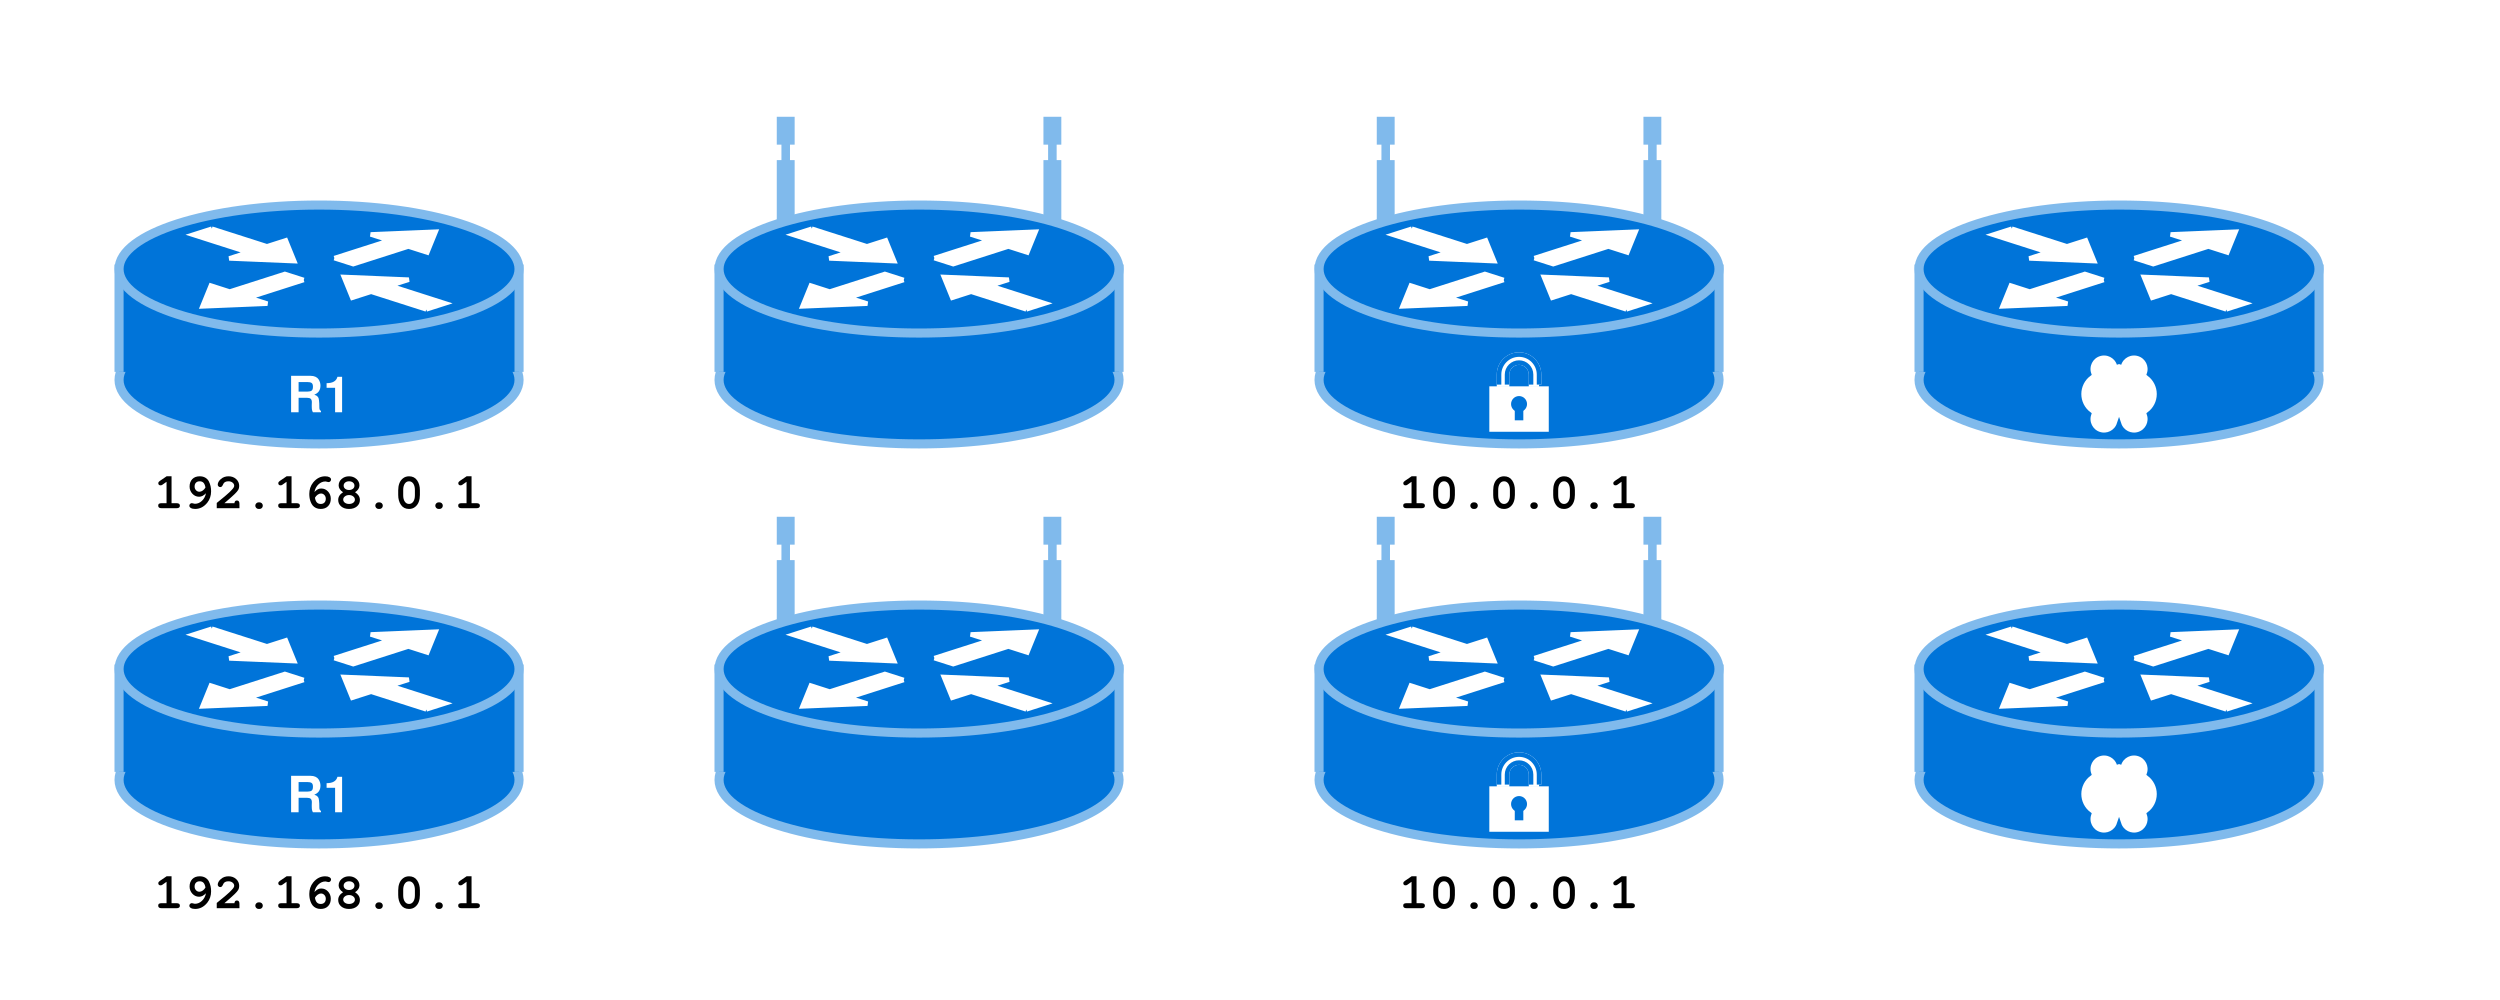
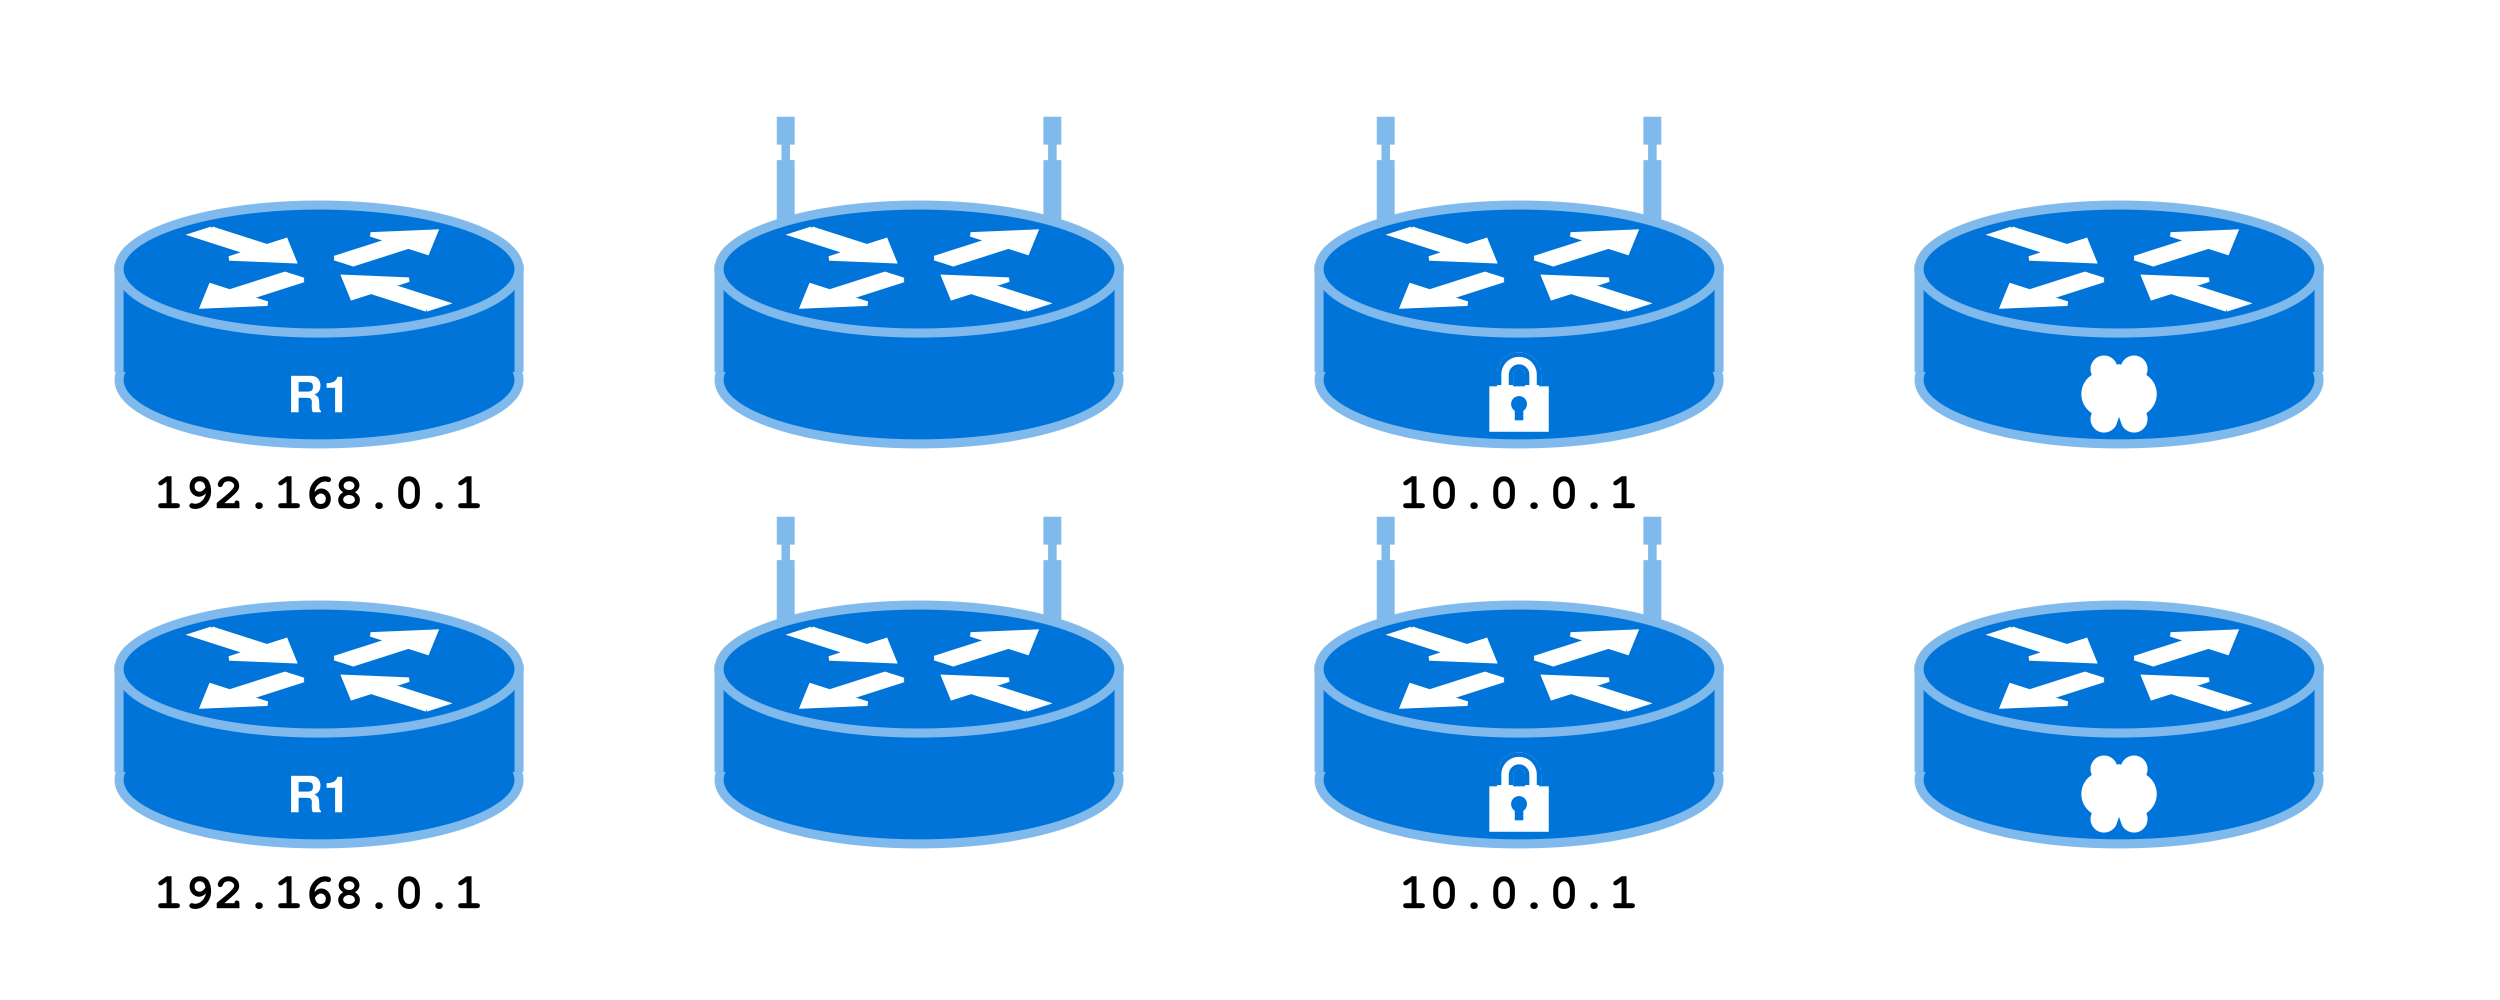
<svg xmlns="http://www.w3.org/2000/svg" xmlns:xlink="http://www.w3.org/1999/xlink" class="typst-doc" viewBox="0 0 550 220" width="550pt" height="220pt">
  <path class="typst-shape" fill="#ffffff" fill-rule="nonzero" d="M 0 0v 220 h 550 v -220 Z " />
  <g>
    <g class="typst-group" transform="matrix(1 0 0 1 26.19048 26.19048)">
      <g>
        <path class="typst-shape" fill="#0074d9" fill-rule="nonzero" stroke="#80baec" stroke-width="2" stroke-linecap="butt" stroke-linejoin="miter" stroke-miterlimit="4" transform="matrix(1 0 0 1 0 131.3073)" d="M 0 0m 44 0 c -24.278 0 -44 6.311 -44 14.08 c 0 7.769 19.722 14.08 44 14.08 c 24.278 0 44 -6.311 44 -14.08 c 0 -7.769 -19.722 -14.08 -44 -14.08 Z " />
        <path class="typst-shape" fill="#0074d9" fill-rule="nonzero" stroke="#80baec" stroke-width="2" stroke-linecap="butt" stroke-linejoin="miter" stroke-miterlimit="4" transform="matrix(1 0 0 1 0 121)" d="M 0 0m 88 22.627 v -22.627 h -88 v 22.627 " />
        <path class="typst-shape" fill="#0074d9" fill-rule="nonzero" stroke="#80baec" stroke-width="2" stroke-linecap="butt" stroke-linejoin="miter" stroke-miterlimit="4" transform="matrix(1 0 0 1 0 106.92)" d="M 0 0m 44 0 c -24.278 0 -44 6.311 -44 14.08 c 0 7.769 19.722 14.08 44 14.08 c 24.278 0 44 -6.311 44 -14.08 c 0 -7.769 -19.722 -14.08 -44 -14.08 Z " />
        <path class="typst-shape" fill="#ffffff" fill-rule="nonzero" stroke="#ffffff" stroke-width="1" stroke-linecap="butt" stroke-linejoin="miter" stroke-miterlimit="4" transform="matrix(1 0 0 1 47.37054 112.7862)" d="M 0 0m 0 5.808 l 12.134 -3.883 l -4.148 -1.327 l 14.312 -0.597 l -1.867 4.58 l -4.148 -1.327 l -12.134 3.883 l -4.148 -1.327 " />
        <path class="typst-shape" fill="#ffffff" fill-rule="nonzero" stroke="#ffffff" stroke-width="1" stroke-linecap="butt" stroke-linejoin="miter" stroke-miterlimit="4" transform="matrix(1 0 0 1 49.44472 122.7423)" d="M 0 0m 18.149 7.135 l -12.134 -3.883 l -4.148 1.327 l -1.867 -4.58 l 14.312 0.597 l -4.148 1.327 l 12.134 3.883 l -4.148 1.327 " />
        <path class="typst-shape" fill="#ffffff" fill-rule="nonzero" stroke="#ffffff" stroke-width="1" stroke-linecap="butt" stroke-linejoin="miter" stroke-miterlimit="4" transform="matrix(1 0 0 1 18.33202 122.0786)" d="M 0 0m 22.297 1.327 l -12.134 3.883 l 4.148 1.327 l -14.312 0.597 l 1.867 -4.58 l 4.148 1.327 l 12.134 -3.883 l 4.148 1.327 " />
        <path class="typst-shape" fill="#ffffff" fill-rule="nonzero" stroke="#ffffff" stroke-width="1" stroke-linecap="butt" stroke-linejoin="miter" stroke-miterlimit="4" transform="matrix(1 0 0 1 16.25784 112.1225)" d="M 0 0m 4.148 0 l 12.134 3.883 l 4.148 -1.327 l 1.867 4.58 l -14.312 -0.597 l 4.148 -1.327 l -12.134 -3.883 l 4.148 -1.327 " />
        <path class="typst-shape" fill="none" transform="matrix(1 0 0 1 7.7 167.2)" d="M 0 0h 72.6 v 6.578 h -72.6 v -6.578 Z " />
        <g class="typst-group">
          <g>
            <g class="typst-group" transform="matrix(1 0 0 1 7.7 167.2)">
              <g>
                <g class="typst-text" transform="matrix(1 0 0 -1 0 6.413)">
                  <use xlink:href="#gAD5EB83DE3575EF0AEABF66BC8C06A74" x="0" y="0" fill="#000000" fill-rule="nonzero" />
                  <use xlink:href="#g5341F66EBD9817A9ED64414594E0AEAB" x="6.6" y="0" fill="#000000" fill-rule="nonzero" />
                  <use xlink:href="#g95AF3AF6B57728C67E6E00ECDDE938D9" x="13.2" y="0" fill="#000000" fill-rule="nonzero" />
                  <use xlink:href="#gBE8D222A7AB0D4CBB9185244491A145A" x="19.8" y="0" fill="#000000" fill-rule="nonzero" />
                  <use xlink:href="#gAD5EB83DE3575EF0AEABF66BC8C06A74" x="26.4" y="0" fill="#000000" fill-rule="nonzero" />
                  <use xlink:href="#g111BDBC99162F7C446355B40910C3C68" x="33" y="0" fill="#000000" fill-rule="nonzero" />
                  <use xlink:href="#gBBE9669E72B19A41C014DB0A49022F66" x="39.6" y="0" fill="#000000" fill-rule="nonzero" />
                  <use xlink:href="#gBE8D222A7AB0D4CBB9185244491A145A" x="46.2" y="0" fill="#000000" fill-rule="nonzero" />
                  <use xlink:href="#g9B280591D7F9439390BE7582903A8F70" x="52.8" y="0" fill="#000000" fill-rule="nonzero" />
                  <use xlink:href="#gBE8D222A7AB0D4CBB9185244491A145A" x="59.4" y="0" fill="#000000" fill-rule="nonzero" />
                  <use xlink:href="#gAD5EB83DE3575EF0AEABF66BC8C06A74" x="66" y="0" fill="#000000" fill-rule="nonzero" />
                </g>
              </g>
            </g>
          </g>
        </g>
        <path class="typst-shape" fill="none" transform="matrix(1 0 0 1 36.971 144.4905)" d="M 0 0h 14.058 v 8.019 h -14.058 v -8.019 Z " />
        <g class="typst-group">
          <g>
            <g class="typst-group" transform="matrix(1 0 0 1 36.971 144.4905)">
              <g>
                <g class="typst-text" transform="matrix(1 0 0 -1 0 8.019)">
                  <use xlink:href="#gA4513EC3C7C2441CAD903B01A789F1DA" x="0" y="0" fill="#ffffff" fill-rule="nonzero" />
                  <use xlink:href="#gED3F80EFA9708747C467FDAD0A88BD5F" x="7.942" y="0" fill="#ffffff" fill-rule="nonzero" />
                </g>
              </g>
            </g>
          </g>
        </g>
        <path class="typst-shape" fill="#80baec" fill-rule="nonzero" stroke="#80baec" stroke-width="1" stroke-linecap="butt" stroke-linejoin="miter" stroke-miterlimit="4" transform="matrix(1 0 0 1 145.2 88)" d="M 0 0m 0 29.333 v -19.8 h 1.027 v -4.4 h -1.027 v -5.133 h 2.933 v 5.133 h -1.027 v 4.4 h 1.027 v 19.8 " />
        <path class="typst-shape" fill="#80baec" fill-rule="nonzero" stroke="#80baec" stroke-width="1" stroke-linecap="butt" stroke-linejoin="miter" stroke-miterlimit="4" transform="matrix(1 0 0 1 203.8667 88)" d="M 0 0m 0 29.333 v -19.8 h 1.027 v -4.4 h -1.027 v -5.133 h 2.933 v 5.133 h -1.027 v 4.4 h 1.027 v 19.8 " />
        <path class="typst-shape" fill="#0074d9" fill-rule="nonzero" stroke="#80baec" stroke-width="2" stroke-linecap="butt" stroke-linejoin="miter" stroke-miterlimit="4" transform="matrix(1 0 0 1 132 131.3073)" d="M 0 0m 44 0 c -24.278 0 -44 6.311 -44 14.08 c 0 7.769 19.722 14.08 44 14.08 c 24.278 0 44 -6.311 44 -14.08 c 0 -7.769 -19.722 -14.08 -44 -14.08 Z " />
        <path class="typst-shape" fill="#0074d9" fill-rule="nonzero" stroke="#80baec" stroke-width="2" stroke-linecap="butt" stroke-linejoin="miter" stroke-miterlimit="4" transform="matrix(1 0 0 1 132 121)" d="M 0 0m 88 22.627 v -22.627 h -88 v 22.627 " />
        <path class="typst-shape" fill="#0074d9" fill-rule="nonzero" stroke="#80baec" stroke-width="2" stroke-linecap="butt" stroke-linejoin="miter" stroke-miterlimit="4" transform="matrix(1 0 0 1 132 106.92)" d="M 0 0m 44 0 c -24.278 0 -44 6.311 -44 14.08 c 0 7.769 19.722 14.08 44 14.08 c 24.278 0 44 -6.311 44 -14.08 c 0 -7.769 -19.722 -14.08 -44 -14.08 Z " />
        <path class="typst-shape" fill="#ffffff" fill-rule="nonzero" stroke="#ffffff" stroke-width="1" stroke-linecap="butt" stroke-linejoin="miter" stroke-miterlimit="4" transform="matrix(1 0 0 1 179.3705 112.7862)" d="M 0 0m 0 5.808 l 12.134 -3.883 l -4.148 -1.327 l 14.312 -0.597 l -1.867 4.58 l -4.148 -1.327 l -12.134 3.883 l -4.148 -1.327 " />
        <path class="typst-shape" fill="#ffffff" fill-rule="nonzero" stroke="#ffffff" stroke-width="1" stroke-linecap="butt" stroke-linejoin="miter" stroke-miterlimit="4" transform="matrix(1 0 0 1 181.4447 122.7423)" d="M 0 0m 18.149 7.135 l -12.134 -3.883 l -4.148 1.327 l -1.867 -4.58 l 14.312 0.597 l -4.148 1.327 l 12.134 3.883 l -4.148 1.327 " />
        <path class="typst-shape" fill="#ffffff" fill-rule="nonzero" stroke="#ffffff" stroke-width="1" stroke-linecap="butt" stroke-linejoin="miter" stroke-miterlimit="4" transform="matrix(1 0 0 1 150.332 122.0786)" d="M 0 0m 22.297 1.327 l -12.134 3.883 l 4.148 1.327 l -14.312 0.597 l 1.867 -4.58 l 4.148 1.327 l 12.134 -3.883 l 4.148 1.327 " />
        <path class="typst-shape" fill="#ffffff" fill-rule="nonzero" stroke="#ffffff" stroke-width="1" stroke-linecap="butt" stroke-linejoin="miter" stroke-miterlimit="4" transform="matrix(1 0 0 1 148.2578 112.1225)" d="M 0 0m 4.148 0 l 12.134 3.883 l 4.148 -1.327 l 1.867 4.58 l -14.312 -0.597 l 4.148 -1.327 l -12.134 -3.883 l 4.148 -1.327 " />
        <path class="typst-shape" fill="#80baec" fill-rule="nonzero" stroke="#80baec" stroke-width="1" stroke-linecap="butt" stroke-linejoin="miter" stroke-miterlimit="4" transform="matrix(1 0 0 1 277.2 88)" d="M 0 0m 0 29.333 v -19.8 h 1.027 v -4.4 h -1.027 v -5.133 h 2.933 v 5.133 h -1.027 v 4.4 h 1.027 v 19.8 " />
        <path class="typst-shape" fill="#80baec" fill-rule="nonzero" stroke="#80baec" stroke-width="1" stroke-linecap="butt" stroke-linejoin="miter" stroke-miterlimit="4" transform="matrix(1 0 0 1 335.8667 88)" d="M 0 0m 0 29.333 v -19.8 h 1.027 v -4.4 h -1.027 v -5.133 h 2.933 v 5.133 h -1.027 v 4.4 h 1.027 v 19.8 " />
        <path class="typst-shape" fill="#0074d9" fill-rule="nonzero" stroke="#80baec" stroke-width="2" stroke-linecap="butt" stroke-linejoin="miter" stroke-miterlimit="4" transform="matrix(1 0 0 1 264 131.3073)" d="M 0 0m 44 0 c -24.278 0 -44 6.311 -44 14.08 c 0 7.769 19.722 14.08 44 14.08 c 24.278 0 44 -6.311 44 -14.08 c 0 -7.769 -19.722 -14.08 -44 -14.08 Z " />
        <path class="typst-shape" fill="#0074d9" fill-rule="nonzero" stroke="#80baec" stroke-width="2" stroke-linecap="butt" stroke-linejoin="miter" stroke-miterlimit="4" transform="matrix(1 0 0 1 264 121)" d="M 0 0m 88 22.627 v -22.627 h -88 v 22.627 " />
        <path class="typst-shape" fill="#0074d9" fill-rule="nonzero" stroke="#80baec" stroke-width="2" stroke-linecap="butt" stroke-linejoin="miter" stroke-miterlimit="4" transform="matrix(1 0 0 1 264 106.92)" d="M 0 0m 44 0 c -24.278 0 -44 6.311 -44 14.08 c 0 7.769 19.722 14.08 44 14.08 c 24.278 0 44 -6.311 44 -14.08 c 0 -7.769 -19.722 -14.08 -44 -14.08 Z " />
        <path class="typst-shape" fill="#ffffff" fill-rule="nonzero" stroke="#ffffff" stroke-width="1" stroke-linecap="butt" stroke-linejoin="miter" stroke-miterlimit="4" transform="matrix(1 0 0 1 311.3705 112.7862)" d="M 0 0m 0 5.808 l 12.134 -3.883 l -4.148 -1.327 l 14.312 -0.597 l -1.867 4.58 l -4.148 -1.327 l -12.134 3.883 l -4.148 -1.327 " />
        <path class="typst-shape" fill="#ffffff" fill-rule="nonzero" stroke="#ffffff" stroke-width="1" stroke-linecap="butt" stroke-linejoin="miter" stroke-miterlimit="4" transform="matrix(1 0 0 1 313.4447 122.7423)" d="M 0 0m 18.149 7.135 l -12.134 -3.883 l -4.148 1.327 l -1.867 -4.58 l 14.312 0.597 l -4.148 1.327 l 12.134 3.883 l -4.148 1.327 " />
        <path class="typst-shape" fill="#ffffff" fill-rule="nonzero" stroke="#ffffff" stroke-width="1" stroke-linecap="butt" stroke-linejoin="miter" stroke-miterlimit="4" transform="matrix(1 0 0 1 282.332 122.0786)" d="M 0 0m 22.297 1.327 l -12.134 3.883 l 4.148 1.327 l -14.312 0.597 l 1.867 -4.58 l 4.148 1.327 l 12.134 -3.883 l 4.148 1.327 " />
        <path class="typst-shape" fill="#ffffff" fill-rule="nonzero" stroke="#ffffff" stroke-width="1" stroke-linecap="butt" stroke-linejoin="miter" stroke-miterlimit="4" transform="matrix(1 0 0 1 280.2578 112.1225)" d="M 0 0m 4.148 0 l 12.134 3.883 l 4.148 -1.327 l 1.867 4.58 l -14.312 -0.597 l 4.148 -1.327 l -12.134 -3.883 l 4.148 -1.327 " />
        <path class="typst-shape" fill="none" transform="matrix(1 0 0 1 281.6 167.2)" d="M 0 0h 52.8 v 6.578 h -52.8 v -6.578 Z " />
        <g class="typst-group">
          <g>
            <g class="typst-group" transform="matrix(1 0 0 1 281.6 167.2)">
              <g>
                <g class="typst-text" transform="matrix(1 0 0 -1 0 6.413)">
                  <use xlink:href="#gAD5EB83DE3575EF0AEABF66BC8C06A74" x="0" y="0" fill="#000000" fill-rule="nonzero" />
                  <use xlink:href="#g9B280591D7F9439390BE7582903A8F70" x="6.6" y="0" fill="#000000" fill-rule="nonzero" />
                  <use xlink:href="#gBE8D222A7AB0D4CBB9185244491A145A" x="13.2" y="0" fill="#000000" fill-rule="nonzero" />
                  <use xlink:href="#g9B280591D7F9439390BE7582903A8F70" x="19.8" y="0" fill="#000000" fill-rule="nonzero" />
                  <use xlink:href="#gBE8D222A7AB0D4CBB9185244491A145A" x="26.4" y="0" fill="#000000" fill-rule="nonzero" />
                  <use xlink:href="#g9B280591D7F9439390BE7582903A8F70" x="33" y="0" fill="#000000" fill-rule="nonzero" />
                  <use xlink:href="#gBE8D222A7AB0D4CBB9185244491A145A" x="39.6" y="0" fill="#000000" fill-rule="nonzero" />
                  <use xlink:href="#gAD5EB83DE3575EF0AEABF66BC8C06A74" x="46.2" y="0" fill="#000000" fill-rule="nonzero" />
                </g>
              </g>
            </g>
          </g>
        </g>
        <path class="typst-shape" fill="#ffffff" fill-rule="nonzero" stroke="#0074d9" stroke-width="1" stroke-linecap="butt" stroke-linejoin="miter" stroke-miterlimit="4" transform="matrix(1 0 0 1 300.96 146.3)" d="M 0 0v 11 h 14.08 v -11 h -14.08 Z " />
        <path class="typst-shape" fill="#0074d9" fill-rule="nonzero" stroke="#0074d9" stroke-width="1" stroke-linecap="butt" stroke-linejoin="miter" stroke-miterlimit="4" transform="matrix(1 0 0 1 306.7429 149.4429)" d="M 0 0m 1.257 0 c -0.694 0 -1.257 0.563 -1.257 1.257 c 0 0.694 0.563 1.257 1.257 1.257 c 0.694 0 1.257 -0.563 1.257 -1.257 c 0 -0.694 -0.563 -1.257 -1.257 -1.257 Z " />
        <path class="typst-shape" fill="#0074d9" fill-rule="nonzero" stroke="#0074d9" stroke-width="1" stroke-linecap="butt" stroke-linejoin="miter" stroke-miterlimit="4" transform="matrix(1 0 0 1 307.56 151.7593)" d="M 0 0v 2.021 h 0.88 v -2.021 " />
-         <path class="typst-shape" fill="#ffffff" fill-rule="nonzero" stroke="#ffffff" stroke-width="1" stroke-linecap="butt" stroke-linejoin="miter" stroke-miterlimit="4" transform="matrix(1 0 0 1 303.6 139.8173)" d="M 0 0m 8.8 6.6 v -2.2 c 0 -2.43 -1.97 -4.4 -4.4 -4.4 c -2.43 0 -4.4 1.97 -4.4 4.4 v 2.2 h 1.76 v -2.2 c 0 -1.458 1.182 -2.64 2.64 -2.64 c 1.458 0 2.64 1.182 2.64 2.64 v 2.2 h 1.76 " />
-         <path class="typst-shape" fill="none" stroke="#0074d9" stroke-width="1" stroke-linecap="butt" stroke-linejoin="miter" stroke-miterlimit="4" transform="matrix(1 0 0 1 303.6 139.8173)" d="M 0 0m 8.8 6.6 v -2.2 c 0 -2.43 -1.97 -4.4 -4.4 -4.4 c -2.43 0 -4.4 1.97 -4.4 4.4 v 2.2 " />
-         <path class="typst-shape" fill="none" stroke="#0074d9" stroke-width="1" stroke-linecap="butt" stroke-linejoin="miter" stroke-miterlimit="4" transform="matrix(1 0 0 1 305.36 141.5773)" d="M 0 0m 5.28 4.84 v -2.2 c 0 -1.458 -1.182 -2.64 -2.64 -2.64 c -1.458 0 -2.64 1.182 -2.64 2.64 v 2.2 " />
+         <path class="typst-shape" fill="#ffffff" fill-rule="nonzero" stroke="#ffffff" stroke-width="1" stroke-linecap="butt" stroke-linejoin="miter" stroke-miterlimit="4" transform="matrix(1 0 0 1 303.644 139.8613)" d="M 0 0m 8.712 6.666 v -2.31 c 0 -2.406 -1.95 -4.356 -4.356 -4.356 c -2.406 0 -4.356 1.95 -4.356 4.356 v 2.31 l 2.552 0.11 v -2.42 c 0 -0.996 0.808 -1.804 1.804 -1.804 c 0.996 0 1.804 0.808 1.804 1.804 v 2.42 l 2.552 -0.22 " />
+         <path class="typst-shape" fill="none" stroke="#0074d9" stroke-width="1" stroke-linecap="butt" stroke-linejoin="miter" stroke-miterlimit="4" transform="matrix(1 0 0 1 303.6 139.8173)" d="M 0 0m 8.8 6.71 v -2.31 c 0 -2.43 -1.97 -4.4 -4.4 -4.4 c -2.43 0 -4.4 1.97 -4.4 4.4 v 2.31 " />
+         <path class="typst-shape" fill="none" stroke="#0074d9" stroke-width="1" stroke-linecap="butt" stroke-linejoin="miter" stroke-miterlimit="4" transform="matrix(1 0 0 1 306.24 142.4573)" d="M 0 0m 3.52 4.07 v -2.31 c 0 -0.972 -0.788 -1.76 -1.76 -1.76 c -0.972 0 -1.76 0.788 -1.76 1.76 v 2.31 " />
        <path class="typst-shape" fill="#0074d9" fill-rule="nonzero" stroke="#80baec" stroke-width="2" stroke-linecap="butt" stroke-linejoin="miter" stroke-miterlimit="4" transform="matrix(1 0 0 1 396 131.3073)" d="M 0 0m 44 0 c -24.278 0 -44 6.311 -44 14.08 c 0 7.769 19.722 14.08 44 14.08 c 24.278 0 44 -6.311 44 -14.08 c 0 -7.769 -19.722 -14.08 -44 -14.08 Z " />
        <path class="typst-shape" fill="#0074d9" fill-rule="nonzero" stroke="#80baec" stroke-width="2" stroke-linecap="butt" stroke-linejoin="miter" stroke-miterlimit="4" transform="matrix(1 0 0 1 396 121)" d="M 0 0m 88 22.627 v -22.627 h -88 v 22.627 " />
        <path class="typst-shape" fill="#0074d9" fill-rule="nonzero" stroke="#80baec" stroke-width="2" stroke-linecap="butt" stroke-linejoin="miter" stroke-miterlimit="4" transform="matrix(1 0 0 1 396 106.92)" d="M 0 0m 44 0 c -24.278 0 -44 6.311 -44 14.08 c 0 7.769 19.722 14.08 44 14.08 c 24.278 0 44 -6.311 44 -14.08 c 0 -7.769 -19.722 -14.08 -44 -14.08 Z " />
        <path class="typst-shape" fill="#ffffff" fill-rule="nonzero" stroke="#ffffff" stroke-width="1" stroke-linecap="butt" stroke-linejoin="miter" stroke-miterlimit="4" transform="matrix(1 0 0 1 443.3705 112.7862)" d="M 0 0m 0 5.808 l 12.134 -3.883 l -4.148 -1.327 l 14.312 -0.597 l -1.867 4.58 l -4.148 -1.327 l -12.134 3.883 l -4.148 -1.327 " />
        <path class="typst-shape" fill="#ffffff" fill-rule="nonzero" stroke="#ffffff" stroke-width="1" stroke-linecap="butt" stroke-linejoin="miter" stroke-miterlimit="4" transform="matrix(1 0 0 1 445.4447 122.7423)" d="M 0 0m 18.149 7.135 l -12.134 -3.883 l -4.148 1.327 l -1.867 -4.58 l 14.312 0.597 l -4.148 1.327 l 12.134 3.883 l -4.148 1.327 " />
        <path class="typst-shape" fill="#ffffff" fill-rule="nonzero" stroke="#ffffff" stroke-width="1" stroke-linecap="butt" stroke-linejoin="miter" stroke-miterlimit="4" transform="matrix(1 0 0 1 414.332 122.0786)" d="M 0 0m 22.297 1.327 l -12.134 3.883 l 4.148 1.327 l -14.312 0.597 l 1.867 -4.58 l 4.148 1.327 l 12.134 -3.883 l 4.148 1.327 " />
        <path class="typst-shape" fill="#ffffff" fill-rule="nonzero" stroke="#ffffff" stroke-width="1" stroke-linecap="butt" stroke-linejoin="miter" stroke-miterlimit="4" transform="matrix(1 0 0 1 412.2578 112.1225)" d="M 0 0m 4.148 0 l 12.134 3.883 l 4.148 -1.327 l 1.867 4.58 l -14.312 -0.597 l 4.148 -1.327 l -12.134 -3.883 l 4.148 -1.327 " />
        <path class="typst-shape" fill="#ffffff" fill-rule="nonzero" stroke="#0074d9" stroke-width="1" stroke-linecap="butt" stroke-linejoin="miter" stroke-miterlimit="4" transform="matrix(1 0 0 1 431.2 139.5206)" d="M 0 0m 8.8 2.379 c 0.608 -1.823 2.577 -2.808 4.4 -2.2 c 1.823 0.608 2.808 2.577 2.2 4.4 c 1.385 1.039 2.2 2.669 2.2 4.4 c 0 1.731 -0.815 3.361 -2.2 4.4 c 0.608 1.823 -0.377 3.792 -2.2 4.4 c -1.823 0.608 -3.792 -0.377 -4.4 -2.2 c -0.608 1.823 -2.577 2.808 -4.4 2.2 c -1.823 -0.608 -2.808 -2.577 -2.2 -4.4 c -1.385 -1.039 -2.2 -2.669 -2.2 -4.4 c 0 -1.731 0.815 -3.361 2.2 -4.4 c -0.608 -1.823 0.377 -3.792 2.2 -4.4 c 1.823 -0.608 3.792 0.377 4.4 2.2 " />
        <path class="typst-shape" fill="#0074d9" fill-rule="nonzero" stroke="#80baec" stroke-width="2" stroke-linecap="butt" stroke-linejoin="miter" stroke-miterlimit="4" transform="matrix(1 0 0 1 0 43.30728)" d="M 0 0m 44 0 c -24.278 0 -44 6.311 -44 14.08 c 0 7.769 19.722 14.08 44 14.08 c 24.278 0 44 -6.311 44 -14.08 c 0 -7.769 -19.722 -14.08 -44 -14.08 Z " />
        <path class="typst-shape" fill="#0074d9" fill-rule="nonzero" stroke="#80baec" stroke-width="2" stroke-linecap="butt" stroke-linejoin="miter" stroke-miterlimit="4" transform="matrix(1 0 0 1 0 33)" d="M 0 0m 88 22.627 v -22.627 h -88 v 22.627 " />
        <path class="typst-shape" fill="#0074d9" fill-rule="nonzero" stroke="#80baec" stroke-width="2" stroke-linecap="butt" stroke-linejoin="miter" stroke-miterlimit="4" transform="matrix(1 0 0 1 0 18.92)" d="M 0 0m 44 0 c -24.278 0 -44 6.311 -44 14.08 c 0 7.769 19.722 14.08 44 14.08 c 24.278 0 44 -6.311 44 -14.08 c 0 -7.769 -19.722 -14.08 -44 -14.08 Z " />
        <path class="typst-shape" fill="#ffffff" fill-rule="nonzero" stroke="#ffffff" stroke-width="1" stroke-linecap="butt" stroke-linejoin="miter" stroke-miterlimit="4" transform="matrix(1 0 0 1 47.37054 24.78625)" d="M 0 0m 0 5.808 l 12.134 -3.883 l -4.148 -1.327 l 14.312 -0.597 l -1.867 4.58 l -4.148 -1.327 l -12.134 3.883 l -4.148 -1.327 " />
        <path class="typst-shape" fill="#ffffff" fill-rule="nonzero" stroke="#ffffff" stroke-width="1" stroke-linecap="butt" stroke-linejoin="miter" stroke-miterlimit="4" transform="matrix(1 0 0 1 49.44472 34.74231)" d="M 0 0m 18.149 7.135 l -12.134 -3.883 l -4.148 1.327 l -1.867 -4.58 l 14.312 0.597 l -4.148 1.327 l 12.134 3.883 l -4.148 1.327 " />
        <path class="typst-shape" fill="#ffffff" fill-rule="nonzero" stroke="#ffffff" stroke-width="1" stroke-linecap="butt" stroke-linejoin="miter" stroke-miterlimit="4" transform="matrix(1 0 0 1 18.33202 34.07857)" d="M 0 0m 22.297 1.327 l -12.134 3.883 l 4.148 1.327 l -14.312 0.597 l 1.867 -4.58 l 4.148 1.327 l 12.134 -3.883 l 4.148 1.327 " />
        <path class="typst-shape" fill="#ffffff" fill-rule="nonzero" stroke="#ffffff" stroke-width="1" stroke-linecap="butt" stroke-linejoin="miter" stroke-miterlimit="4" transform="matrix(1 0 0 1 16.25784 24.12251)" d="M 0 0m 4.148 0 l 12.134 3.883 l 4.148 -1.327 l 1.867 4.58 l -14.312 -0.597 l 4.148 -1.327 l -12.134 -3.883 l 4.148 -1.327 " />
        <path class="typst-shape" fill="none" transform="matrix(1 0 0 1 7.7 79.2)" d="M 0 0h 72.6 v 6.578 h -72.6 v -6.578 Z " />
        <g class="typst-group">
          <g>
            <g class="typst-group" transform="matrix(1 0 0 1 7.7 79.2)">
              <g>
                <g class="typst-text" transform="matrix(1 0 0 -1 0 6.413)">
                  <use xlink:href="#gAD5EB83DE3575EF0AEABF66BC8C06A74" x="0" y="0" fill="#000000" fill-rule="nonzero" />
                  <use xlink:href="#g5341F66EBD9817A9ED64414594E0AEAB" x="6.6" y="0" fill="#000000" fill-rule="nonzero" />
                  <use xlink:href="#g95AF3AF6B57728C67E6E00ECDDE938D9" x="13.2" y="0" fill="#000000" fill-rule="nonzero" />
                  <use xlink:href="#gBE8D222A7AB0D4CBB9185244491A145A" x="19.8" y="0" fill="#000000" fill-rule="nonzero" />
                  <use xlink:href="#gAD5EB83DE3575EF0AEABF66BC8C06A74" x="26.4" y="0" fill="#000000" fill-rule="nonzero" />
                  <use xlink:href="#g111BDBC99162F7C446355B40910C3C68" x="33" y="0" fill="#000000" fill-rule="nonzero" />
                  <use xlink:href="#gBBE9669E72B19A41C014DB0A49022F66" x="39.6" y="0" fill="#000000" fill-rule="nonzero" />
                  <use xlink:href="#gBE8D222A7AB0D4CBB9185244491A145A" x="46.2" y="0" fill="#000000" fill-rule="nonzero" />
                  <use xlink:href="#g9B280591D7F9439390BE7582903A8F70" x="52.8" y="0" fill="#000000" fill-rule="nonzero" />
                  <use xlink:href="#gBE8D222A7AB0D4CBB9185244491A145A" x="59.4" y="0" fill="#000000" fill-rule="nonzero" />
                  <use xlink:href="#gAD5EB83DE3575EF0AEABF66BC8C06A74" x="66" y="0" fill="#000000" fill-rule="nonzero" />
                </g>
              </g>
            </g>
          </g>
        </g>
        <path class="typst-shape" fill="none" transform="matrix(1 0 0 1 36.971 56.4905)" d="M 0 0h 14.058 v 8.019 h -14.058 v -8.019 Z " />
        <g class="typst-group">
          <g>
            <g class="typst-group" transform="matrix(1 0 0 1 36.971 56.4905)">
              <g>
                <g class="typst-text" transform="matrix(1 0 0 -1 0 8.019)">
                  <use xlink:href="#gA4513EC3C7C2441CAD903B01A789F1DA" x="0" y="0" fill="#ffffff" fill-rule="nonzero" />
                  <use xlink:href="#gED3F80EFA9708747C467FDAD0A88BD5F" x="7.942" y="0" fill="#ffffff" fill-rule="nonzero" />
                </g>
              </g>
            </g>
          </g>
        </g>
        <path class="typst-shape" fill="#80baec" fill-rule="nonzero" stroke="#80baec" stroke-width="1" stroke-linecap="butt" stroke-linejoin="miter" stroke-miterlimit="4" transform="matrix(1 0 0 1 145.2 0)" d="M 0 0m 0 29.333 v -19.8 h 1.027 v -4.4 h -1.027 v -5.133 h 2.933 v 5.133 h -1.027 v 4.4 h 1.027 v 19.8 " />
        <path class="typst-shape" fill="#80baec" fill-rule="nonzero" stroke="#80baec" stroke-width="1" stroke-linecap="butt" stroke-linejoin="miter" stroke-miterlimit="4" transform="matrix(1 0 0 1 203.8667 0)" d="M 0 0m 0 29.333 v -19.8 h 1.027 v -4.4 h -1.027 v -5.133 h 2.933 v 5.133 h -1.027 v 4.4 h 1.027 v 19.8 " />
        <path class="typst-shape" fill="#0074d9" fill-rule="nonzero" stroke="#80baec" stroke-width="2" stroke-linecap="butt" stroke-linejoin="miter" stroke-miterlimit="4" transform="matrix(1 0 0 1 132 43.30728)" d="M 0 0m 44 0 c -24.278 0 -44 6.311 -44 14.08 c 0 7.769 19.722 14.08 44 14.08 c 24.278 0 44 -6.311 44 -14.08 c 0 -7.769 -19.722 -14.08 -44 -14.08 Z " />
        <path class="typst-shape" fill="#0074d9" fill-rule="nonzero" stroke="#80baec" stroke-width="2" stroke-linecap="butt" stroke-linejoin="miter" stroke-miterlimit="4" transform="matrix(1 0 0 1 132 33)" d="M 0 0m 88 22.627 v -22.627 h -88 v 22.627 " />
        <path class="typst-shape" fill="#0074d9" fill-rule="nonzero" stroke="#80baec" stroke-width="2" stroke-linecap="butt" stroke-linejoin="miter" stroke-miterlimit="4" transform="matrix(1 0 0 1 132 18.92)" d="M 0 0m 44 0 c -24.278 0 -44 6.311 -44 14.08 c 0 7.769 19.722 14.08 44 14.08 c 24.278 0 44 -6.311 44 -14.08 c 0 -7.769 -19.722 -14.08 -44 -14.08 Z " />
        <path class="typst-shape" fill="#ffffff" fill-rule="nonzero" stroke="#ffffff" stroke-width="1" stroke-linecap="butt" stroke-linejoin="miter" stroke-miterlimit="4" transform="matrix(1 0 0 1 179.3705 24.78625)" d="M 0 0m 0 5.808 l 12.134 -3.883 l -4.148 -1.327 l 14.312 -0.597 l -1.867 4.58 l -4.148 -1.327 l -12.134 3.883 l -4.148 -1.327 " />
        <path class="typst-shape" fill="#ffffff" fill-rule="nonzero" stroke="#ffffff" stroke-width="1" stroke-linecap="butt" stroke-linejoin="miter" stroke-miterlimit="4" transform="matrix(1 0 0 1 181.4447 34.74231)" d="M 0 0m 18.149 7.135 l -12.134 -3.883 l -4.148 1.327 l -1.867 -4.58 l 14.312 0.597 l -4.148 1.327 l 12.134 3.883 l -4.148 1.327 " />
        <path class="typst-shape" fill="#ffffff" fill-rule="nonzero" stroke="#ffffff" stroke-width="1" stroke-linecap="butt" stroke-linejoin="miter" stroke-miterlimit="4" transform="matrix(1 0 0 1 150.332 34.07857)" d="M 0 0m 22.297 1.327 l -12.134 3.883 l 4.148 1.327 l -14.312 0.597 l 1.867 -4.58 l 4.148 1.327 l 12.134 -3.883 l 4.148 1.327 " />
        <path class="typst-shape" fill="#ffffff" fill-rule="nonzero" stroke="#ffffff" stroke-width="1" stroke-linecap="butt" stroke-linejoin="miter" stroke-miterlimit="4" transform="matrix(1 0 0 1 148.2578 24.12251)" d="M 0 0m 4.148 0 l 12.134 3.883 l 4.148 -1.327 l 1.867 4.58 l -14.312 -0.597 l 4.148 -1.327 l -12.134 -3.883 l 4.148 -1.327 " />
        <path class="typst-shape" fill="#80baec" fill-rule="nonzero" stroke="#80baec" stroke-width="1" stroke-linecap="butt" stroke-linejoin="miter" stroke-miterlimit="4" transform="matrix(1 0 0 1 277.2 0)" d="M 0 0m 0 29.333 v -19.8 h 1.027 v -4.4 h -1.027 v -5.133 h 2.933 v 5.133 h -1.027 v 4.4 h 1.027 v 19.8 " />
        <path class="typst-shape" fill="#80baec" fill-rule="nonzero" stroke="#80baec" stroke-width="1" stroke-linecap="butt" stroke-linejoin="miter" stroke-miterlimit="4" transform="matrix(1 0 0 1 335.8667 0)" d="M 0 0m 0 29.333 v -19.8 h 1.027 v -4.4 h -1.027 v -5.133 h 2.933 v 5.133 h -1.027 v 4.4 h 1.027 v 19.8 " />
        <path class="typst-shape" fill="#0074d9" fill-rule="nonzero" stroke="#80baec" stroke-width="2" stroke-linecap="butt" stroke-linejoin="miter" stroke-miterlimit="4" transform="matrix(1 0 0 1 264 43.30728)" d="M 0 0m 44 0 c -24.278 0 -44 6.311 -44 14.08 c 0 7.769 19.722 14.08 44 14.08 c 24.278 0 44 -6.311 44 -14.08 c 0 -7.769 -19.722 -14.08 -44 -14.08 Z " />
        <path class="typst-shape" fill="#0074d9" fill-rule="nonzero" stroke="#80baec" stroke-width="2" stroke-linecap="butt" stroke-linejoin="miter" stroke-miterlimit="4" transform="matrix(1 0 0 1 264 33)" d="M 0 0m 88 22.627 v -22.627 h -88 v 22.627 " />
        <path class="typst-shape" fill="#0074d9" fill-rule="nonzero" stroke="#80baec" stroke-width="2" stroke-linecap="butt" stroke-linejoin="miter" stroke-miterlimit="4" transform="matrix(1 0 0 1 264 18.92)" d="M 0 0m 44 0 c -24.278 0 -44 6.311 -44 14.08 c 0 7.769 19.722 14.08 44 14.08 c 24.278 0 44 -6.311 44 -14.08 c 0 -7.769 -19.722 -14.08 -44 -14.08 Z " />
        <path class="typst-shape" fill="#ffffff" fill-rule="nonzero" stroke="#ffffff" stroke-width="1" stroke-linecap="butt" stroke-linejoin="miter" stroke-miterlimit="4" transform="matrix(1 0 0 1 311.3705 24.78625)" d="M 0 0m 0 5.808 l 12.134 -3.883 l -4.148 -1.327 l 14.312 -0.597 l -1.867 4.58 l -4.148 -1.327 l -12.134 3.883 l -4.148 -1.327 " />
        <path class="typst-shape" fill="#ffffff" fill-rule="nonzero" stroke="#ffffff" stroke-width="1" stroke-linecap="butt" stroke-linejoin="miter" stroke-miterlimit="4" transform="matrix(1 0 0 1 313.4447 34.74231)" d="M 0 0m 18.149 7.135 l -12.134 -3.883 l -4.148 1.327 l -1.867 -4.58 l 14.312 0.597 l -4.148 1.327 l 12.134 3.883 l -4.148 1.327 " />
        <path class="typst-shape" fill="#ffffff" fill-rule="nonzero" stroke="#ffffff" stroke-width="1" stroke-linecap="butt" stroke-linejoin="miter" stroke-miterlimit="4" transform="matrix(1 0 0 1 282.332 34.07857)" d="M 0 0m 22.297 1.327 l -12.134 3.883 l 4.148 1.327 l -14.312 0.597 l 1.867 -4.58 l 4.148 1.327 l 12.134 -3.883 l 4.148 1.327 " />
        <path class="typst-shape" fill="#ffffff" fill-rule="nonzero" stroke="#ffffff" stroke-width="1" stroke-linecap="butt" stroke-linejoin="miter" stroke-miterlimit="4" transform="matrix(1 0 0 1 280.2578 24.12251)" d="M 0 0m 4.148 0 l 12.134 3.883 l 4.148 -1.327 l 1.867 4.58 l -14.312 -0.597 l 4.148 -1.327 l -12.134 -3.883 l 4.148 -1.327 " />
        <path class="typst-shape" fill="none" transform="matrix(1 0 0 1 281.6 79.2)" d="M 0 0h 52.8 v 6.578 h -52.8 v -6.578 Z " />
        <g class="typst-group">
          <g>
            <g class="typst-group" transform="matrix(1 0 0 1 281.6 79.2)">
              <g>
                <g class="typst-text" transform="matrix(1 0 0 -1 0 6.413)">
                  <use xlink:href="#gAD5EB83DE3575EF0AEABF66BC8C06A74" x="0" y="0" fill="#000000" fill-rule="nonzero" />
                  <use xlink:href="#g9B280591D7F9439390BE7582903A8F70" x="6.6" y="0" fill="#000000" fill-rule="nonzero" />
                  <use xlink:href="#gBE8D222A7AB0D4CBB9185244491A145A" x="13.2" y="0" fill="#000000" fill-rule="nonzero" />
                  <use xlink:href="#g9B280591D7F9439390BE7582903A8F70" x="19.8" y="0" fill="#000000" fill-rule="nonzero" />
                  <use xlink:href="#gBE8D222A7AB0D4CBB9185244491A145A" x="26.4" y="0" fill="#000000" fill-rule="nonzero" />
                  <use xlink:href="#g9B280591D7F9439390BE7582903A8F70" x="33" y="0" fill="#000000" fill-rule="nonzero" />
                  <use xlink:href="#gBE8D222A7AB0D4CBB9185244491A145A" x="39.6" y="0" fill="#000000" fill-rule="nonzero" />
                  <use xlink:href="#gAD5EB83DE3575EF0AEABF66BC8C06A74" x="46.2" y="0" fill="#000000" fill-rule="nonzero" />
                </g>
              </g>
            </g>
          </g>
        </g>
        <path class="typst-shape" fill="#ffffff" fill-rule="nonzero" stroke="#0074d9" stroke-width="1" stroke-linecap="butt" stroke-linejoin="miter" stroke-miterlimit="4" transform="matrix(1 0 0 1 300.96 58.3)" d="M 0 0v 11 h 14.08 v -11 h -14.08 Z " />
        <path class="typst-shape" fill="#0074d9" fill-rule="nonzero" stroke="#0074d9" stroke-width="1" stroke-linecap="butt" stroke-linejoin="miter" stroke-miterlimit="4" transform="matrix(1 0 0 1 306.7429 61.44286)" d="M 0 0m 1.257 0 c -0.694 0 -1.257 0.563 -1.257 1.257 c 0 0.694 0.563 1.257 1.257 1.257 c 0.694 0 1.257 -0.563 1.257 -1.257 c 0 -0.694 -0.563 -1.257 -1.257 -1.257 Z " />
        <path class="typst-shape" fill="#0074d9" fill-rule="nonzero" stroke="#0074d9" stroke-width="1" stroke-linecap="butt" stroke-linejoin="miter" stroke-miterlimit="4" transform="matrix(1 0 0 1 307.56 63.75926)" d="M 0 0v 2.021 h 0.88 v -2.021 " />
-         <path class="typst-shape" fill="#ffffff" fill-rule="nonzero" stroke="#ffffff" stroke-width="1" stroke-linecap="butt" stroke-linejoin="miter" stroke-miterlimit="4" transform="matrix(1 0 0 1 303.6 51.81733)" d="M 0 0m 8.8 6.6 v -2.2 c 0 -2.43 -1.97 -4.4 -4.4 -4.4 c -2.43 0 -4.4 1.97 -4.4 4.4 v 2.2 h 1.76 v -2.2 c 0 -1.458 1.182 -2.64 2.64 -2.64 c 1.458 0 2.64 1.182 2.64 2.64 v 2.2 h 1.76 " />
-         <path class="typst-shape" fill="none" stroke="#0074d9" stroke-width="1" stroke-linecap="butt" stroke-linejoin="miter" stroke-miterlimit="4" transform="matrix(1 0 0 1 303.6 51.81733)" d="M 0 0m 8.8 6.6 v -2.2 c 0 -2.43 -1.97 -4.4 -4.4 -4.4 c -2.43 0 -4.4 1.97 -4.4 4.4 v 2.2 " />
-         <path class="typst-shape" fill="none" stroke="#0074d9" stroke-width="1" stroke-linecap="butt" stroke-linejoin="miter" stroke-miterlimit="4" transform="matrix(1 0 0 1 305.36 53.57733)" d="M 0 0m 5.28 4.84 v -2.2 c 0 -1.458 -1.182 -2.64 -2.64 -2.64 c -1.458 0 -2.64 1.182 -2.64 2.64 v 2.2 " />
+         <path class="typst-shape" fill="#ffffff" fill-rule="nonzero" stroke="#ffffff" stroke-width="1" stroke-linecap="butt" stroke-linejoin="miter" stroke-miterlimit="4" transform="matrix(1 0 0 1 303.644 51.86133)" d="M 0 0m 8.712 6.666 v -2.31 c 0 -2.406 -1.95 -4.356 -4.356 -4.356 c -2.406 0 -4.356 1.95 -4.356 4.356 v 2.31 l 2.552 0.11 v -2.42 c 0 -0.996 0.808 -1.804 1.804 -1.804 c 0.996 0 1.804 0.808 1.804 1.804 v 2.42 l 2.552 -0.22 " />
+         <path class="typst-shape" fill="none" stroke="#0074d9" stroke-width="1" stroke-linecap="butt" stroke-linejoin="miter" stroke-miterlimit="4" transform="matrix(1 0 0 1 303.6 51.81733)" d="M 0 0m 8.8 6.71 v -2.31 c 0 -2.43 -1.97 -4.4 -4.4 -4.4 c -2.43 0 -4.4 1.97 -4.4 4.4 v 2.31 " />
+         <path class="typst-shape" fill="none" stroke="#0074d9" stroke-width="1" stroke-linecap="butt" stroke-linejoin="miter" stroke-miterlimit="4" transform="matrix(1 0 0 1 306.24 54.45733)" d="M 0 0m 3.52 4.07 v -2.31 c 0 -0.972 -0.788 -1.76 -1.76 -1.76 c -0.972 0 -1.76 0.788 -1.76 1.76 v 2.31 " />
        <path class="typst-shape" fill="#0074d9" fill-rule="nonzero" stroke="#80baec" stroke-width="2" stroke-linecap="butt" stroke-linejoin="miter" stroke-miterlimit="4" transform="matrix(1 0 0 1 396 43.30728)" d="M 0 0m 44 0 c -24.278 0 -44 6.311 -44 14.08 c 0 7.769 19.722 14.08 44 14.08 c 24.278 0 44 -6.311 44 -14.08 c 0 -7.769 -19.722 -14.08 -44 -14.08 Z " />
        <path class="typst-shape" fill="#0074d9" fill-rule="nonzero" stroke="#80baec" stroke-width="2" stroke-linecap="butt" stroke-linejoin="miter" stroke-miterlimit="4" transform="matrix(1 0 0 1 396 33)" d="M 0 0m 88 22.627 v -22.627 h -88 v 22.627 " />
        <path class="typst-shape" fill="#0074d9" fill-rule="nonzero" stroke="#80baec" stroke-width="2" stroke-linecap="butt" stroke-linejoin="miter" stroke-miterlimit="4" transform="matrix(1 0 0 1 396 18.92)" d="M 0 0m 44 0 c -24.278 0 -44 6.311 -44 14.08 c 0 7.769 19.722 14.08 44 14.08 c 24.278 0 44 -6.311 44 -14.08 c 0 -7.769 -19.722 -14.08 -44 -14.08 Z " />
        <path class="typst-shape" fill="#ffffff" fill-rule="nonzero" stroke="#ffffff" stroke-width="1" stroke-linecap="butt" stroke-linejoin="miter" stroke-miterlimit="4" transform="matrix(1 0 0 1 443.3705 24.78625)" d="M 0 0m 0 5.808 l 12.134 -3.883 l -4.148 -1.327 l 14.312 -0.597 l -1.867 4.58 l -4.148 -1.327 l -12.134 3.883 l -4.148 -1.327 " />
        <path class="typst-shape" fill="#ffffff" fill-rule="nonzero" stroke="#ffffff" stroke-width="1" stroke-linecap="butt" stroke-linejoin="miter" stroke-miterlimit="4" transform="matrix(1 0 0 1 445.4447 34.74231)" d="M 0 0m 18.149 7.135 l -12.134 -3.883 l -4.148 1.327 l -1.867 -4.58 l 14.312 0.597 l -4.148 1.327 l 12.134 3.883 l -4.148 1.327 " />
        <path class="typst-shape" fill="#ffffff" fill-rule="nonzero" stroke="#ffffff" stroke-width="1" stroke-linecap="butt" stroke-linejoin="miter" stroke-miterlimit="4" transform="matrix(1 0 0 1 414.332 34.07857)" d="M 0 0m 22.297 1.327 l -12.134 3.883 l 4.148 1.327 l -14.312 0.597 l 1.867 -4.58 l 4.148 1.327 l 12.134 -3.883 l 4.148 1.327 " />
        <path class="typst-shape" fill="#ffffff" fill-rule="nonzero" stroke="#ffffff" stroke-width="1" stroke-linecap="butt" stroke-linejoin="miter" stroke-miterlimit="4" transform="matrix(1 0 0 1 412.2578 24.12251)" d="M 0 0m 4.148 0 l 12.134 3.883 l 4.148 -1.327 l 1.867 4.58 l -14.312 -0.597 l 4.148 -1.327 l -12.134 -3.883 l 4.148 -1.327 " />
        <path class="typst-shape" fill="#ffffff" fill-rule="nonzero" stroke="#0074d9" stroke-width="1" stroke-linecap="butt" stroke-linejoin="miter" stroke-miterlimit="4" transform="matrix(1 0 0 1 431.2 51.52055)" d="M 0 0m 8.8 2.379 c 0.608 -1.823 2.577 -2.808 4.4 -2.2 c 1.823 0.608 2.808 2.577 2.2 4.4 c 1.385 1.039 2.2 2.669 2.2 4.4 c 0 1.731 -0.815 3.361 -2.2 4.4 c 0.608 1.823 -0.377 3.792 -2.2 4.4 c -1.823 0.608 -3.792 -0.377 -4.4 -2.2 c -0.608 1.823 -2.577 2.808 -4.4 2.2 c -1.823 -0.608 -2.808 -2.577 -2.2 -4.4 c -1.385 -1.039 -2.2 -2.669 -2.2 -4.4 c 0 -1.731 0.815 -3.361 2.2 -4.4 c -0.608 -1.823 0.377 -3.792 2.2 -4.4 c 1.823 -0.608 3.792 0.377 4.4 2.2 " />
      </g>
    </g>
  </g>
  <defs id="glyph">
    <symbol id="gAD5EB83DE3575EF0AEABF66BC8C06A74" overflow="visible">
      <path d="M 0 0m 0.913 0.55 q 0 0.319 0.187 0.434 q 0.187 0.116 0.539 0.116 h 1.111 v 4.708 l -0.902 -0.638 q -0.165 -0.143 -0.451 -0.143 q -0.187 0 -0.324 0.121 q -0.137 0.121 -0.137 0.319 q 0 0.176 0.077 0.292 q 0.077 0.115 0.264 0.247 l 1.485 1.012 h 1.089 v -5.918 h 1.111 q 0.726 0 0.726 -0.55 q 0 -0.55 -0.726 -0.55 h -3.322 q -0.726 0 -0.726 0.55 Z " />
    </symbol>
    <symbol id="g5341F66EBD9817A9ED64414594E0AEAB" overflow="visible">
      <path d="M 0 0m 3.465 7.018 q 0.704 0 1.221 -0.308 q 0.517 -0.308 0.776 -0.825 q 0.258 -0.517 0.374 -1.05 q 0.115 -0.533 0.115 -1.116 q 0 -1.452 -0.847 -2.519 q -1.111 -1.364 -2.651 -1.364 q -0.583 0 -0.935 0.198 q -0.352 0.198 -0.352 0.517 q 0 0.231 0.165 0.396 q 0.165 0.165 0.396 0.165 q 0.066 0 0.313 -0.071 q 0.248 -0.071 0.347 -0.071 q 0.869 0 1.556 0.654 q 0.688 0.654 0.874 1.667 q -0.726 -0.77 -1.496 -0.77 q -0.869 0 -1.485 0.66 q -0.616 0.66 -0.616 1.595 q 0 1.001 0.594 1.623 q 0.594 0.622 1.65 0.622 Z m 1.243 -2.464 q -0.121 0.715 -0.429 1.04 q -0.308 0.324 -0.847 0.324 q -0.517 0 -0.814 -0.308 q -0.297 -0.308 -0.297 -0.847 q 0 -0.473 0.308 -0.809 q 0.308 -0.336 0.759 -0.336 q 0.352 0 0.726 0.264 q 0.374 0.264 0.594 0.671 Z " />
    </symbol>
    <symbol id="g95AF3AF6B57728C67E6E00ECDDE938D9" overflow="visible">
      <path d="M 0 0m 5.533 4.884 q 0 -0.484 -0.203 -0.841 q -0.204 -0.358 -0.809 -0.946 q -0.605 -0.589 -2.244 -1.996 h 2.211 q 0.044 0.594 0.55 0.594 q 0.55 0 0.55 -0.726 v -0.968 h -4.994 v 1.155 q 0.209 0.176 0.753 0.616 q 0.544 0.44 0.792 0.649 q 0.248 0.209 0.688 0.589 q 0.44 0.379 0.66 0.599 q 0.22 0.22 0.478 0.495 q 0.259 0.275 0.363 0.473 q 0.105 0.198 0.105 0.352 q 0 0.418 -0.363 0.704 q -0.363 0.286 -0.902 0.286 q -0.407 0 -0.677 -0.132 q -0.27 -0.132 -0.379 -0.319 q -0.11 -0.187 -0.193 -0.374 q -0.082 -0.187 -0.214 -0.319 q -0.132 -0.132 -0.341 -0.132 q -0.22 0 -0.385 0.159 q -0.165 0.16 -0.165 0.369 q 0 0.638 0.688 1.243 q 0.687 0.605 1.688 0.605 q 1.001 0 1.672 -0.611 q 0.671 -0.61 0.671 -1.524 Z " />
    </symbol>
    <symbol id="gBE8D222A7AB0D4CBB9185244491A145A" overflow="visible">
      <path d="M 0 0m 3.399 -0.165 h -0.198 q -0.297 0 -0.511 0.214 q -0.215 0.214 -0.215 0.511 q 0 0.297 0.215 0.511 q 0.214 0.214 0.511 0.214 h 0.198 q 0.308 0 0.517 -0.209 q 0.209 -0.209 0.209 -0.517 q 0 -0.308 -0.209 -0.517 q -0.209 -0.209 -0.517 -0.209 Z " />
    </symbol>
    <symbol id="g111BDBC99162F7C446355B40910C3C68" overflow="visible">
      <path d="M 0 0m 3.641 -0.165 q -0.572 0 -1.018 0.214 q -0.445 0.214 -0.715 0.544 q -0.27 0.33 -0.446 0.781 q -0.176 0.451 -0.242 0.88 q -0.066 0.429 -0.066 0.88 q 0 1.452 0.847 2.519 q 1.111 1.364 2.651 1.364 q 0.583 0 0.935 -0.198 q 0.352 -0.198 0.352 -0.517 q 0 -0.231 -0.165 -0.396 q -0.165 -0.165 -0.396 -0.165 q -0.066 0 -0.314 0.071 q -0.247 0.071 -0.346 0.071 q -0.869 0 -1.556 -0.654 q -0.688 -0.654 -0.874 -1.666 q 0.396 0.418 0.742 0.594 q 0.347 0.176 0.765 0.176 q 0.869 0 1.479 -0.66 q 0.61 -0.66 0.61 -1.595 q 0 -1.001 -0.594 -1.623 q -0.594 -0.622 -1.65 -0.622 Z m -1.243 2.464 q 0.121 -0.715 0.429 -1.04 q 0.308 -0.325 0.847 -0.325 q 0.517 0 0.814 0.308 q 0.297 0.308 0.297 0.847 q 0 0.473 -0.308 0.809 q -0.308 0.336 -0.759 0.336 q -0.352 0 -0.726 -0.264 q -0.374 -0.264 -0.594 -0.671 Z " />
    </symbol>
    <symbol id="gBBE9669E72B19A41C014DB0A49022F66" overflow="visible">
      <path d="M 0 0m 4.62 3.509 q 1.067 -0.671 1.067 -1.694 q 0 -0.88 -0.665 -1.43 q -0.666 -0.55 -1.733 -0.55 q -1.056 0 -1.716 0.55 q -0.66 0.55 -0.66 1.43 q 0 1.023 1.067 1.694 q -0.968 0.649 -0.968 1.496 q 0 0.847 0.666 1.43 q 0.665 0.583 1.623 0.583 q 0.946 0 1.617 -0.583 q 0.671 -0.583 0.671 -1.408 q 0 -0.869 -0.968 -1.518 Z m -1.32 2.409 q -0.528 0 -0.858 -0.269 q -0.33 -0.269 -0.33 -0.688 q 0 -0.418 0.336 -0.688 q 0.336 -0.269 0.852 -0.269 q 0.517 0 0.853 0.264 q 0.335 0.264 0.335 0.682 q 0 0.429 -0.33 0.699 q -0.33 0.269 -0.858 0.269 Z m 0 -3.025 q -0.528 0 -0.907 -0.291 q -0.379 -0.292 -0.379 -0.699 q 0 -0.418 0.363 -0.693 q 0.363 -0.275 0.924 -0.275 q 0.561 0 0.924 0.269 q 0.363 0.27 0.363 0.688 q 0 0.418 -0.374 0.71 q -0.374 0.291 -0.913 0.291 Z " />
    </symbol>
    <symbol id="g9B280591D7F9439390BE7582903A8F70" overflow="visible">
      <path d="M 0 0m 3.3 7.018 q 1.166 0 1.776 -0.891 q 0.61 -0.891 0.61 -2.178 v -1.045 q 0 -0.825 -0.247 -1.502 q -0.247 -0.676 -0.803 -1.122 q -0.556 -0.446 -1.336 -0.446 q -1.166 0 -1.776 0.891 q -0.611 0.891 -0.611 2.178 v 1.045 q 0 0.825 0.248 1.502 q 0.247 0.676 0.803 1.122 q 0.556 0.446 1.336 0.446 Z m -1.287 -2.992 v -1.199 q 0 -0.858 0.352 -1.375 q 0.352 -0.517 0.935 -0.517 q 0.583 0 0.935 0.517 q 0.352 0.517 0.352 1.375 v 1.199 q 0 0.858 -0.352 1.375 q -0.352 0.517 -0.935 0.517 q -0.583 0 -0.935 -0.517 q -0.352 -0.517 -0.352 -1.375 Z " />
    </symbol>
    <symbol id="gA4513EC3C7C2441CAD903B01A789F1DA" overflow="visible">
      <path d="M 0 0m 5.423 1.375 q 0 0.33 0.011 0.517 q 0.011 0.187 0.011 0.33 q 0 0.506 -0.242 0.732 q -0.242 0.225 -0.781 0.225 h -1.892 v -3.179 h -1.65 v 8.019 h 4.301 q 0.616 0 1.062 -0.209 q 0.445 -0.209 0.671 -0.55 q 0.226 -0.341 0.325 -0.688 q 0.099 -0.346 0.099 -0.721 q 0 -1.452 -1.353 -1.98 q 0.297 -0.121 0.44 -0.193 q 0.143 -0.071 0.292 -0.236 q 0.148 -0.165 0.198 -0.297 q 0.049 -0.132 0.099 -0.484 q 0.049 -0.352 0.061 -0.693 q 0.011 -0.341 0.022 -1.012 q 0 -0.462 0.352 -0.66 v -0.297 h -1.771 q -0.154 0.286 -0.204 0.55 q -0.049 0.264 -0.049 0.825 Z m 0.264 4.246 q 0 0.616 -0.286 0.819 q -0.286 0.204 -0.88 0.204 h -1.991 v -2.09 h 1.991 q 0.583 0 0.875 0.209 q 0.291 0.209 0.291 0.858 Z " />
    </symbol>
    <symbol id="gED3F80EFA9708747C467FDAD0A88BD5F" overflow="visible">
      <path d="M 0 0m 2.618 5.379 h -1.87 v 1.023 q 2.024 0 2.387 1.397 h 1.023 v -7.799 h -1.54 v 5.379 Z " />
    </symbol>
  </defs>
</svg>
